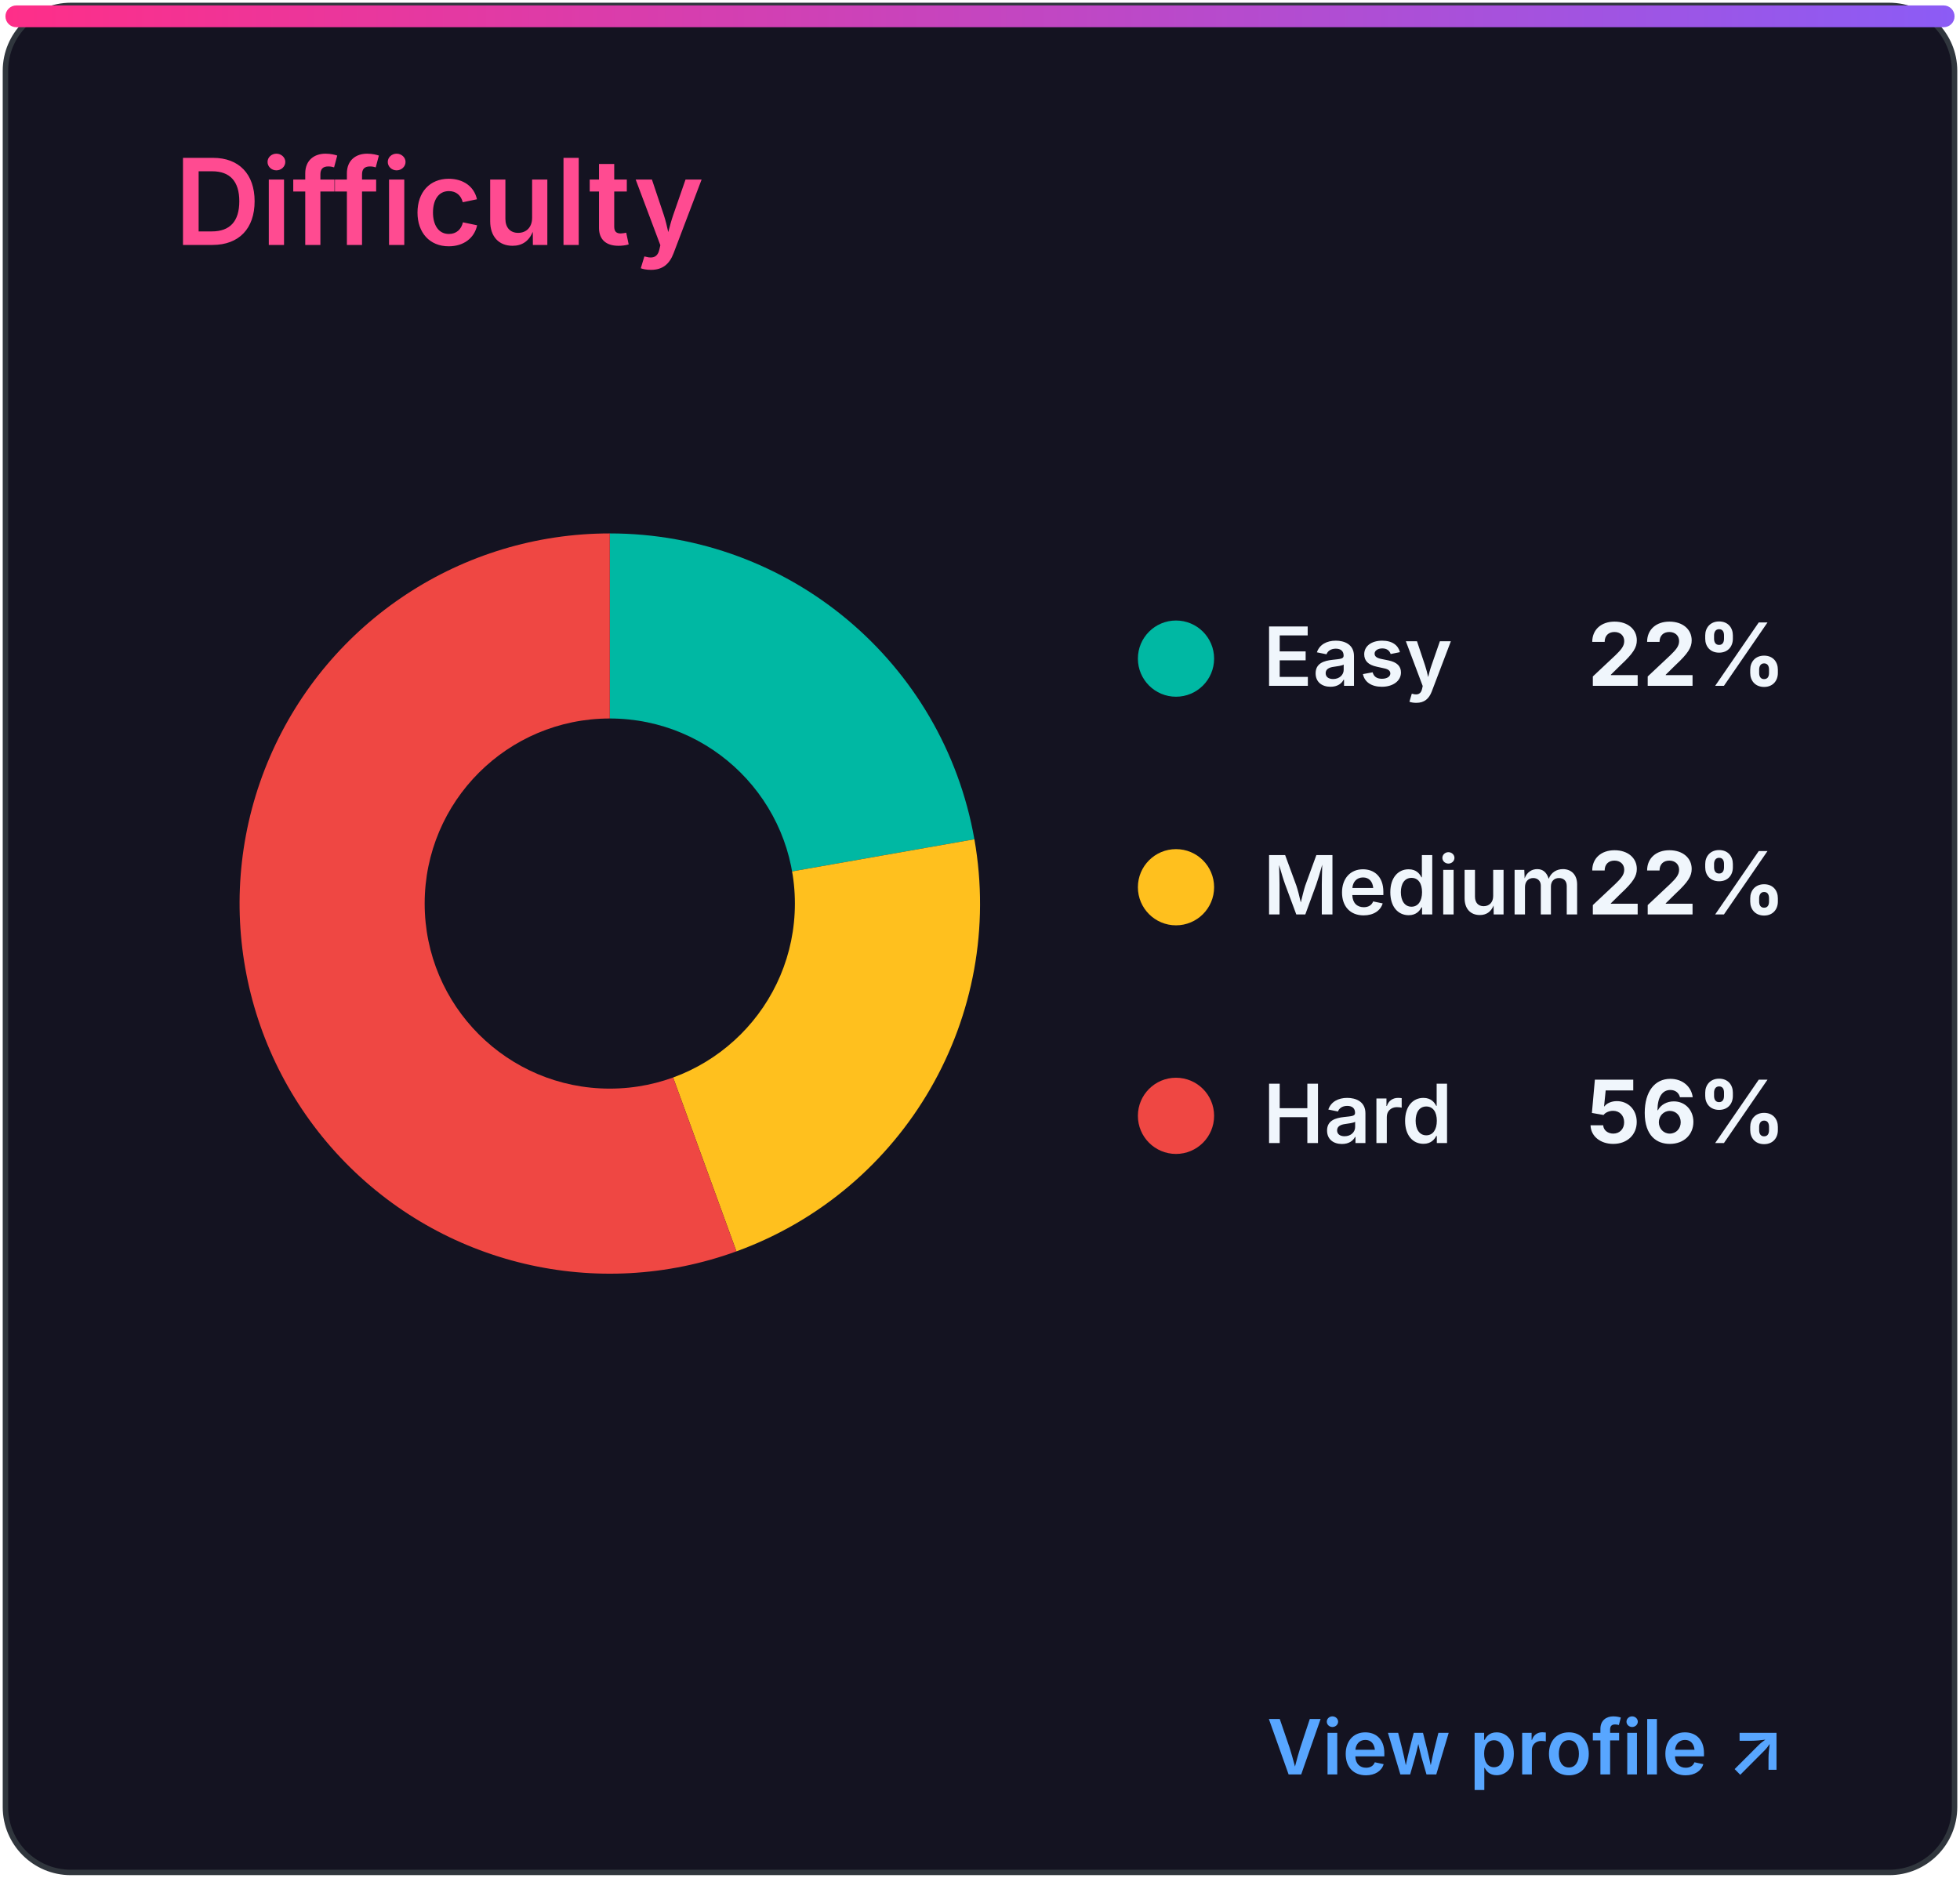
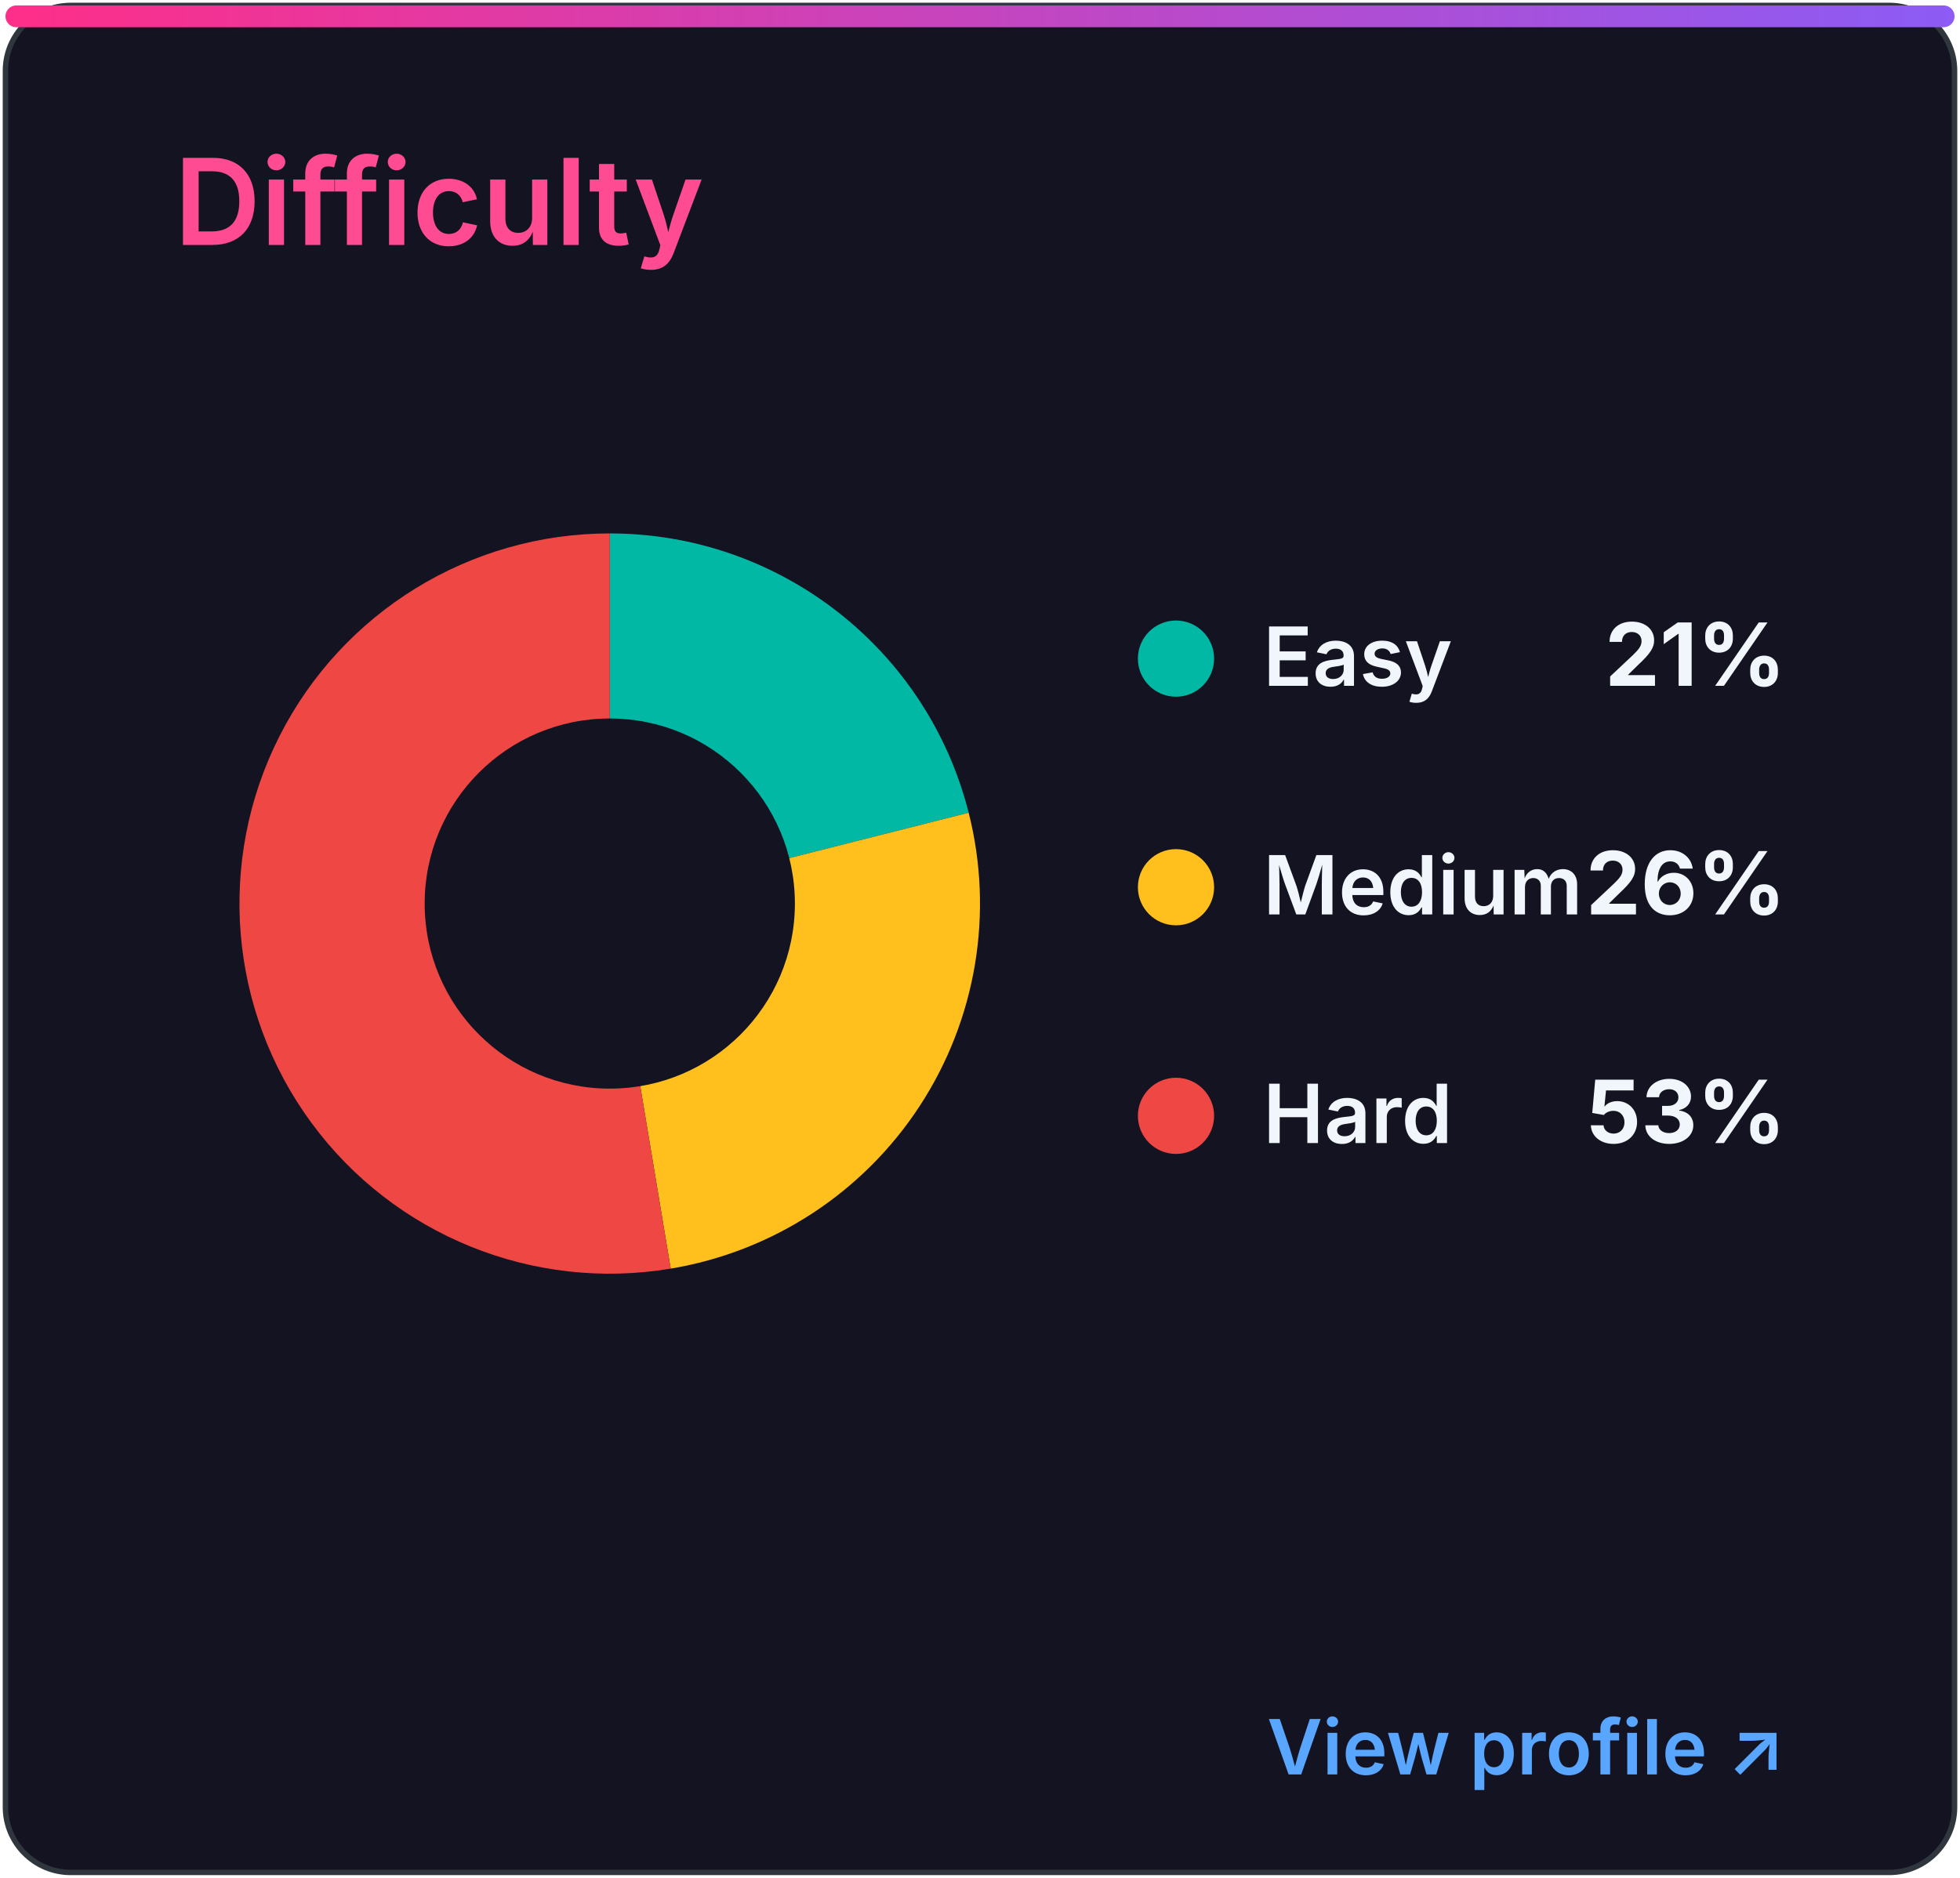
<svg xmlns="http://www.w3.org/2000/svg" width="360" height="345" viewBox="0 0 360 345" role="img" aria-labelledby="title desc">
  <defs>
    <linearGradient id="accent" x1="0" x2="1">
      <stop stop-color="#ff2e88" />
      <stop offset="1" stop-color="#8b5cf6" />
    </linearGradient>
    <clipPath id="bar">
      <rect x="32" y="82" width="296" height="8" rx="4" />
    </clipPath>
    <style>
.heading{font:600 22px -apple-system,BlinkMacSystemFont,'Segoe UI',sans-serif;fill:#ff4b91}
.eyebrow{font:600 10px -apple-system,BlinkMacSystemFont,'Segoe UI',sans-serif;letter-spacing:1.2px;fill:#8b949e}
.total{font:700 52px -apple-system,BlinkMacSystemFont,'Segoe UI',sans-serif;fill:#f0f6fc}
.metric{font:600 15px -apple-system,BlinkMacSystemFont,'Segoe UI',sans-serif;fill:#f0f6fc}
.count{font:700 16px -apple-system,BlinkMacSystemFont,'Segoe UI',sans-serif;fill:#f0f6fc}
.muted{font:500 13px -apple-system,BlinkMacSystemFont,'Segoe UI',sans-serif;fill:#8b949e}
.language{font:700 31px -apple-system,BlinkMacSystemFont,'Segoe UI',sans-serif;fill:#f0f6fc}
.link{font:600 14px -apple-system,BlinkMacSystemFont,'Segoe UI',sans-serif;fill:#58a6ff}
</style>
  </defs>
  <rect x="1" y="1" width="358" height="343" rx="12" fill="#141321" stroke="#30363d" />
  <rect x="1" y="1" width="358" height="4" rx="2" fill="url(#accent)" />
  <text x="32" y="45" class="heading">Difficulty</text>
-   <path d="M 112 166 L 112.00 98.00 A 68 68 0 0 1 178.97 154.19 Z" fill="#00b8a3" />
-   <path d="M 112 166 L 178.97 154.19 A 68 68 0 0 1 135.26 229.90 Z" fill="#ffc01e" />
-   <path d="M 112 166 L 135.26 229.90 A 68 68 0 1 1 112.00 98.00 Z" fill="#ef4743" />
+   <path d="M 112 166 L 112.00 98.00 A 68 68 0 0 1 177.92 149.31 Z" fill="#00b8a3" />
+   <path d="M 112 166 L 177.92 149.31 A 68 68 0 0 1 123.19 233.07 Z" fill="#ffc01e" />
+   <path d="M 112 166 L 123.19 233.07 A 68 68 0 1 1 112.00 98.00 Z" fill="#ef4743" />
  <circle cx="112" cy="166" r="34" fill="#141321" />
  <circle cx="216" cy="121" r="7" fill="#00b8a3" />
  <text x="232" y="126" class="metric">Easy</text>
-   <text x="328" y="126" class="count" text-anchor="end">22%</text>
+   <text x="328" y="126" class="count" text-anchor="end">21%</text>
  <circle cx="216" cy="163" r="7" fill="#ffc01e" />
  <text x="232" y="168" class="metric">Medium</text>
-   <text x="328" y="168" class="count" text-anchor="end">22%</text>
+   <text x="328" y="168" class="count" text-anchor="end">26%</text>
  <circle cx="216" cy="205" r="7" fill="#ef4743" />
  <text x="232" y="210" class="metric">Hard</text>
-   <text x="328" y="210" class="count" text-anchor="end">56%</text>
+   <text x="328" y="210" class="count" text-anchor="end">53%</text>
  <text x="328" y="326" class="link" text-anchor="end">View profile ↗</text>
</svg>
